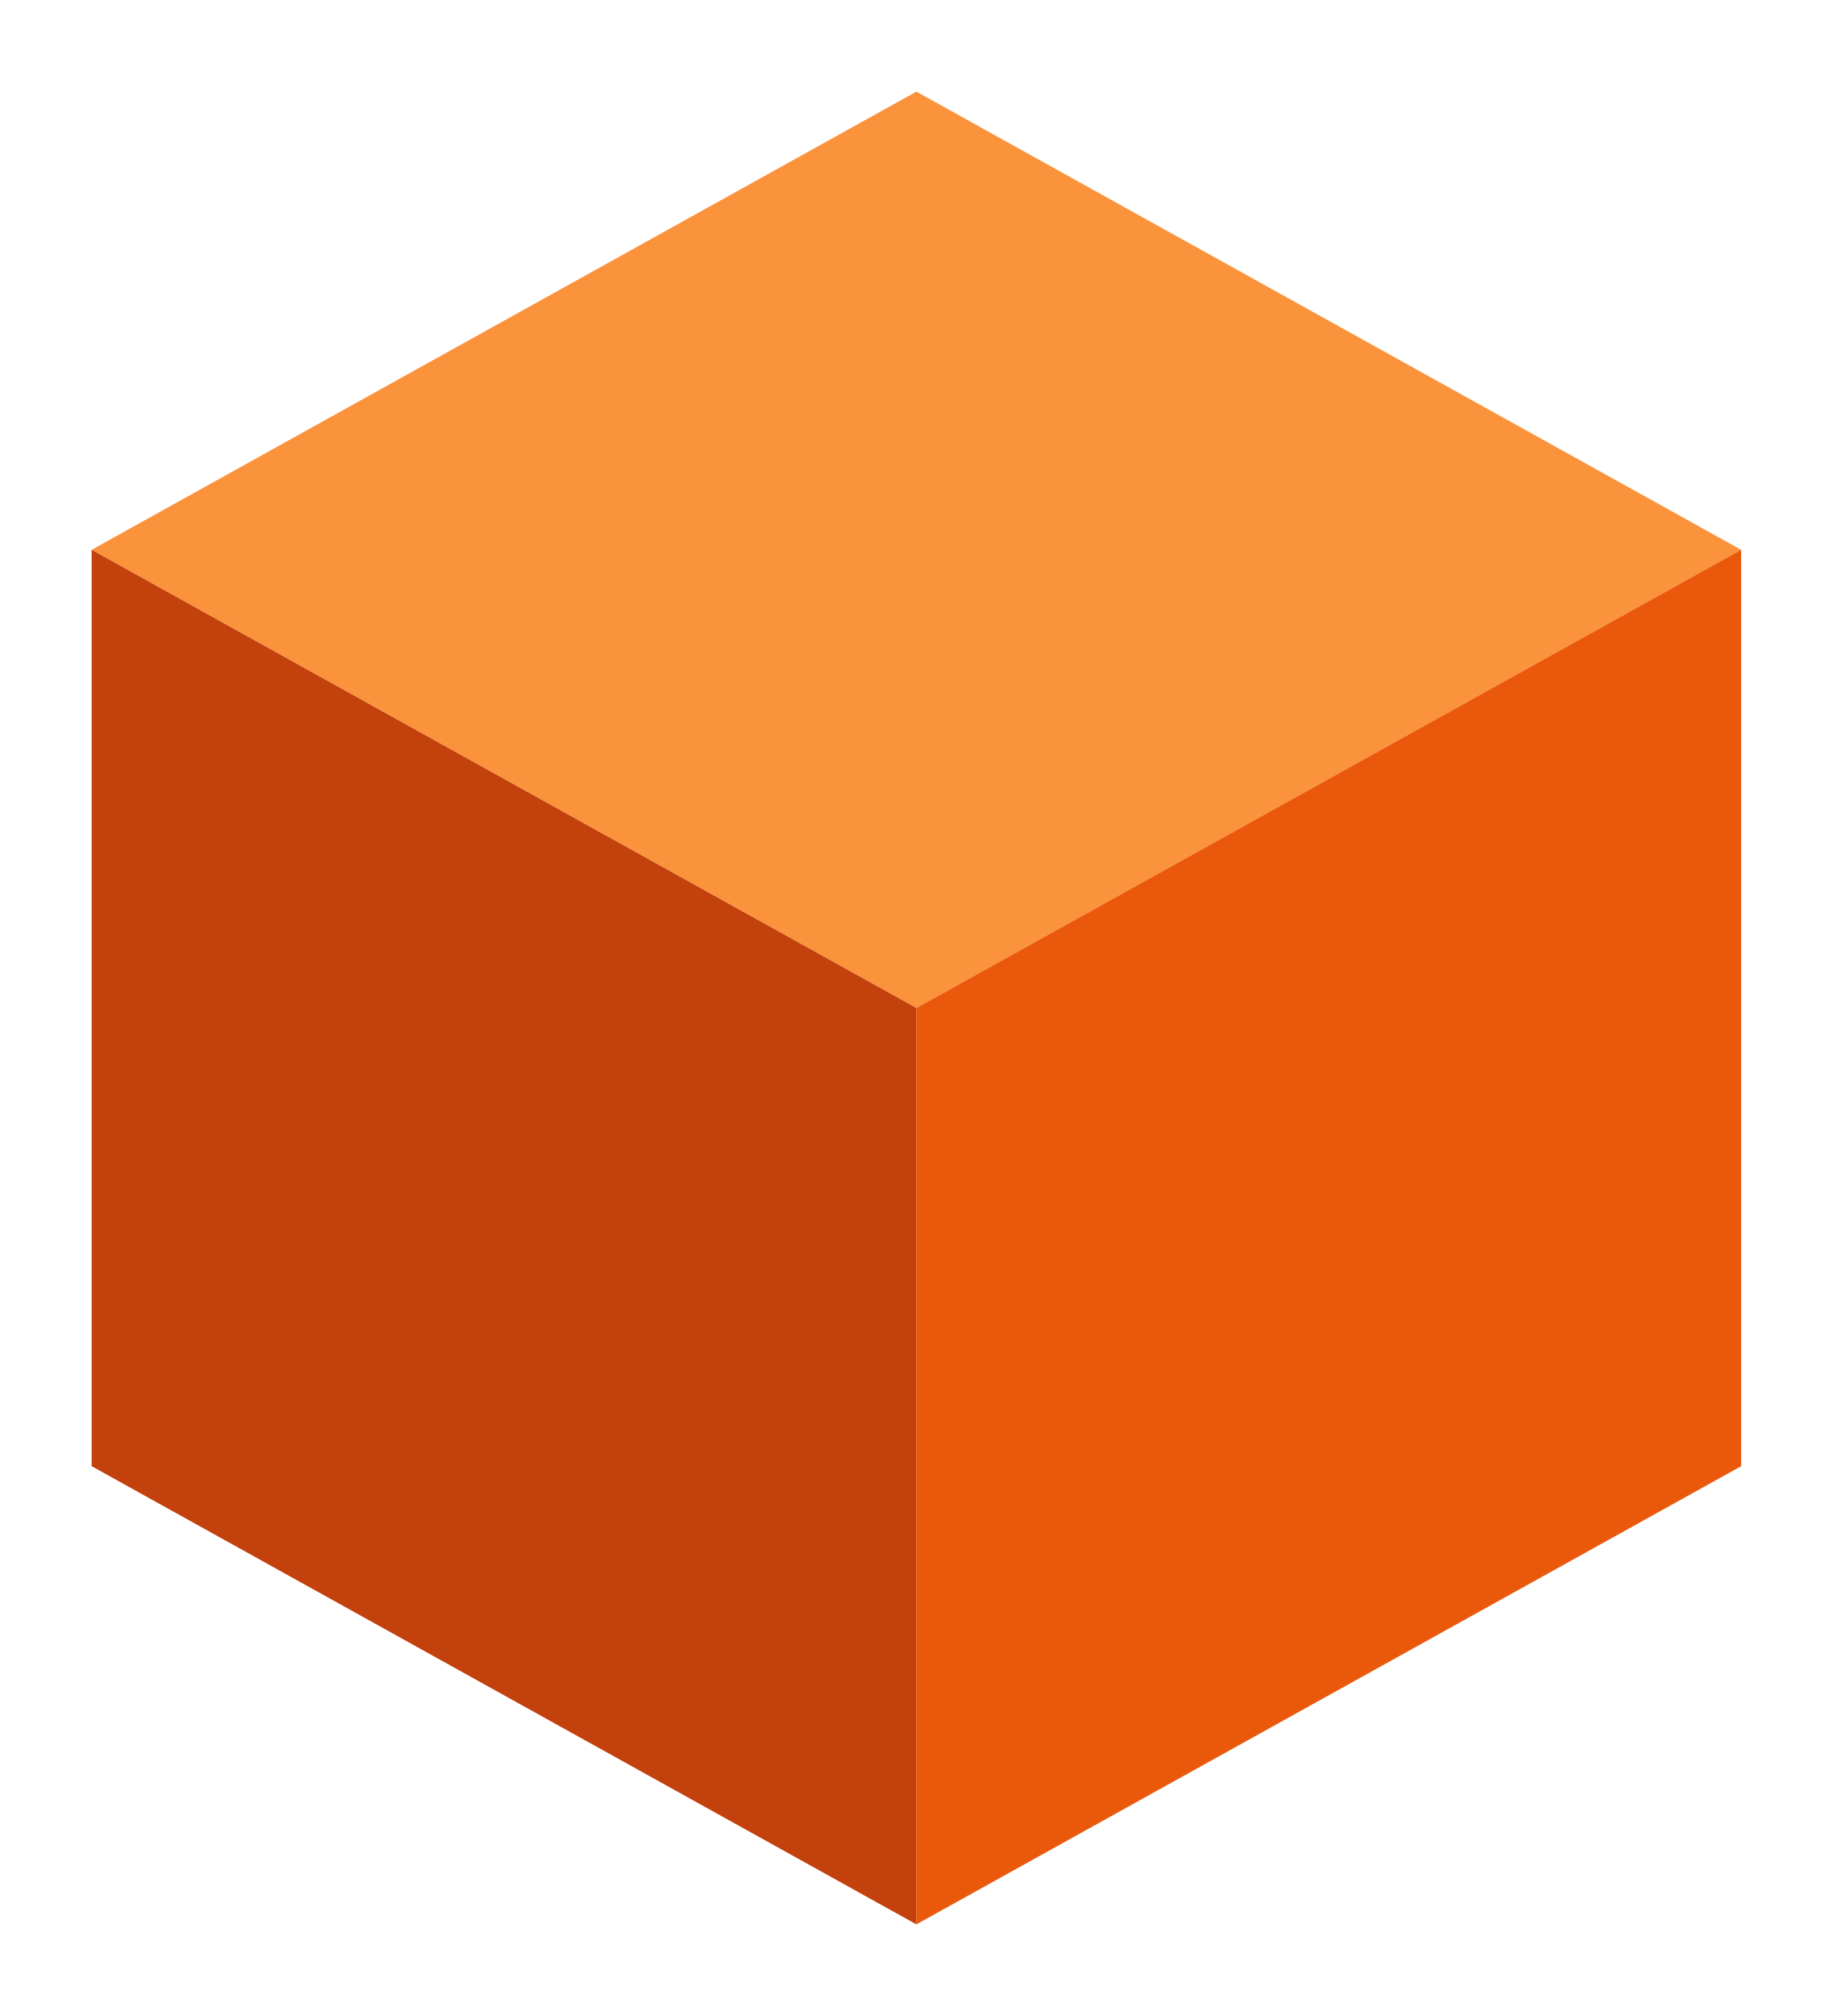
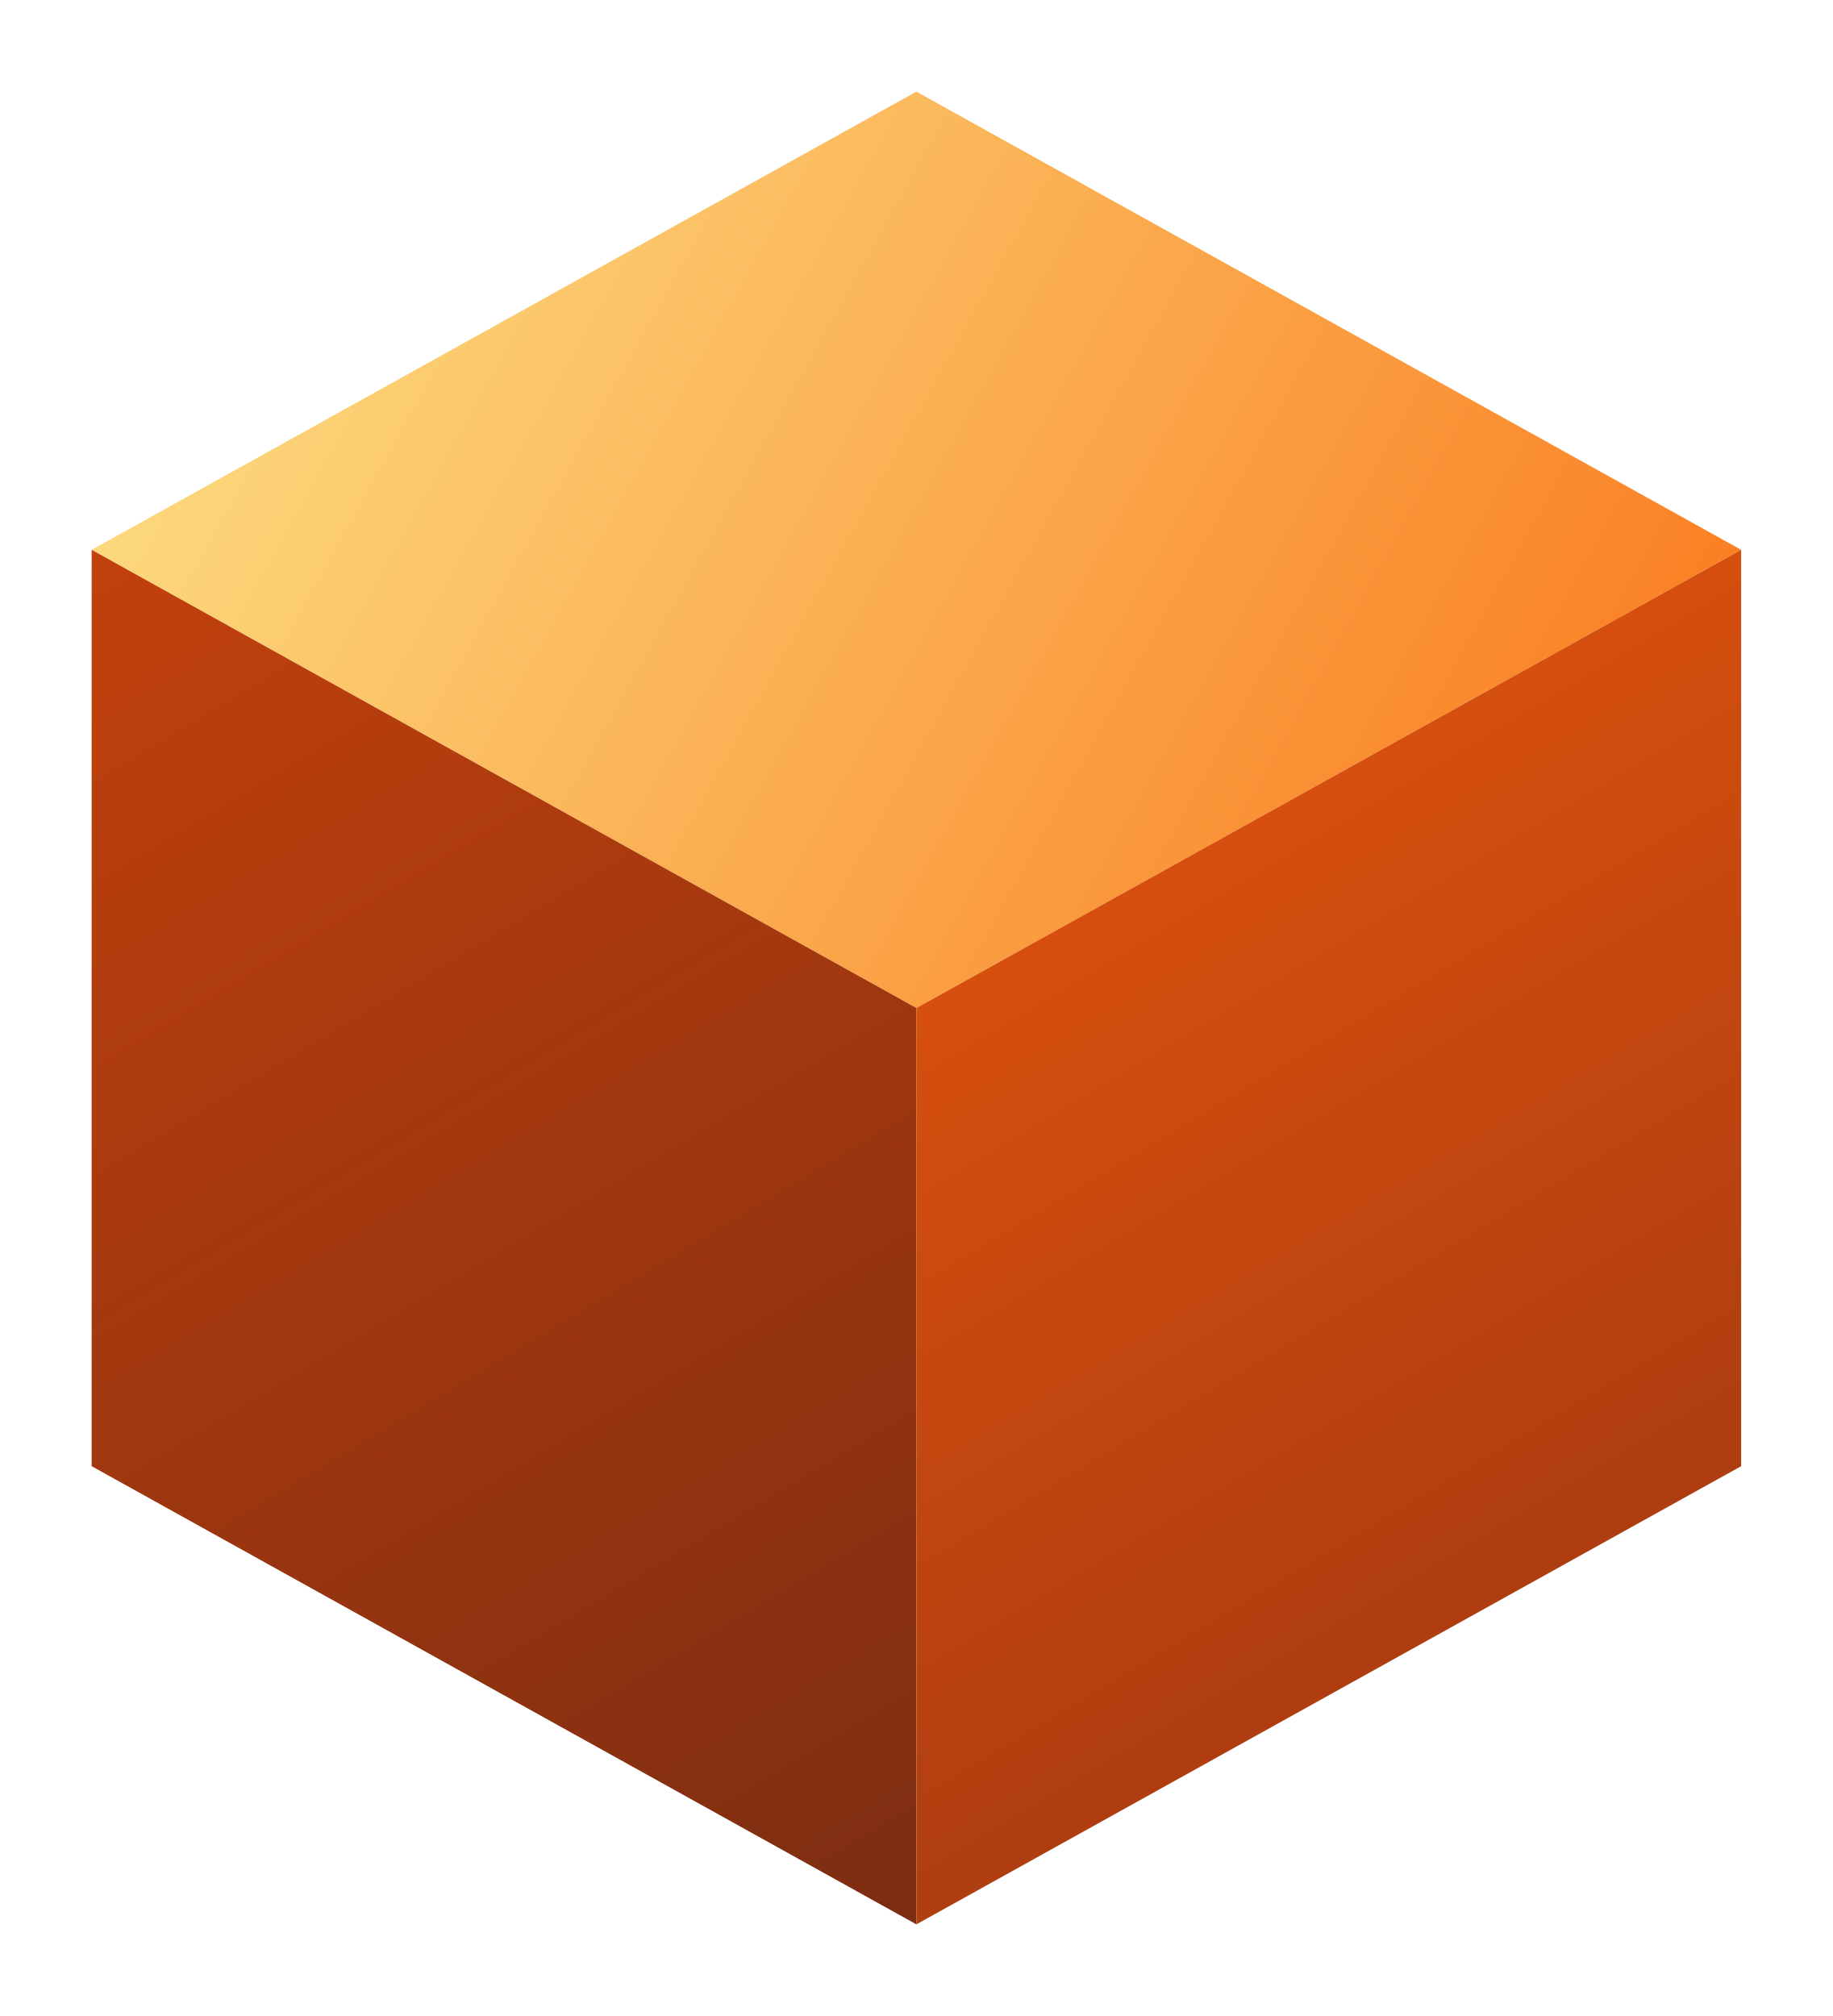
<svg xmlns="http://www.w3.org/2000/svg" viewBox="0 0 40 44">
-   <polygon points="20,2 38,12 20,22 2,12" fill="#fb923c" />
-   <polygon points="2,12 20,22 20,42 2,32" fill="#c2410c" />
-   <polygon points="20,22 38,12 38,32 20,42" fill="#ea580c" />
+   <defs>
+     <linearGradient id="fav-top" gradientUnits="userSpaceOnUse" x1="2" y1="2" x2="38" y2="22">
+       <stop offset="0%" stop-color="#fde68a" />
+       <stop offset="100%" stop-color="#f97316" />
+     </linearGradient>
+     <linearGradient id="fav-left" gradientUnits="userSpaceOnUse" x1="2" y1="12" x2="20" y2="42">
+       <stop offset="0%" stop-color="#c2410c" />
+       <stop offset="100%" stop-color="#7c2d12" />
+     </linearGradient>
+     <linearGradient id="fav-right" gradientUnits="userSpaceOnUse" x1="20" y1="12" x2="38" y2="42">
+       <stop offset="0%" stop-color="#ea580c" />
+       <stop offset="100%" stop-color="#9a3412" />
+     </linearGradient>
+   </defs>
+   <polygon points="20,2 38,12 20,22 2,12" fill="url(#fav-top)" />
+   <polygon points="2,12 20,22 20,42 2,32" fill="url(#fav-left)" />
+   <polygon points="20,22 38,12 38,32 20,42" fill="url(#fav-right)" />
</svg>
